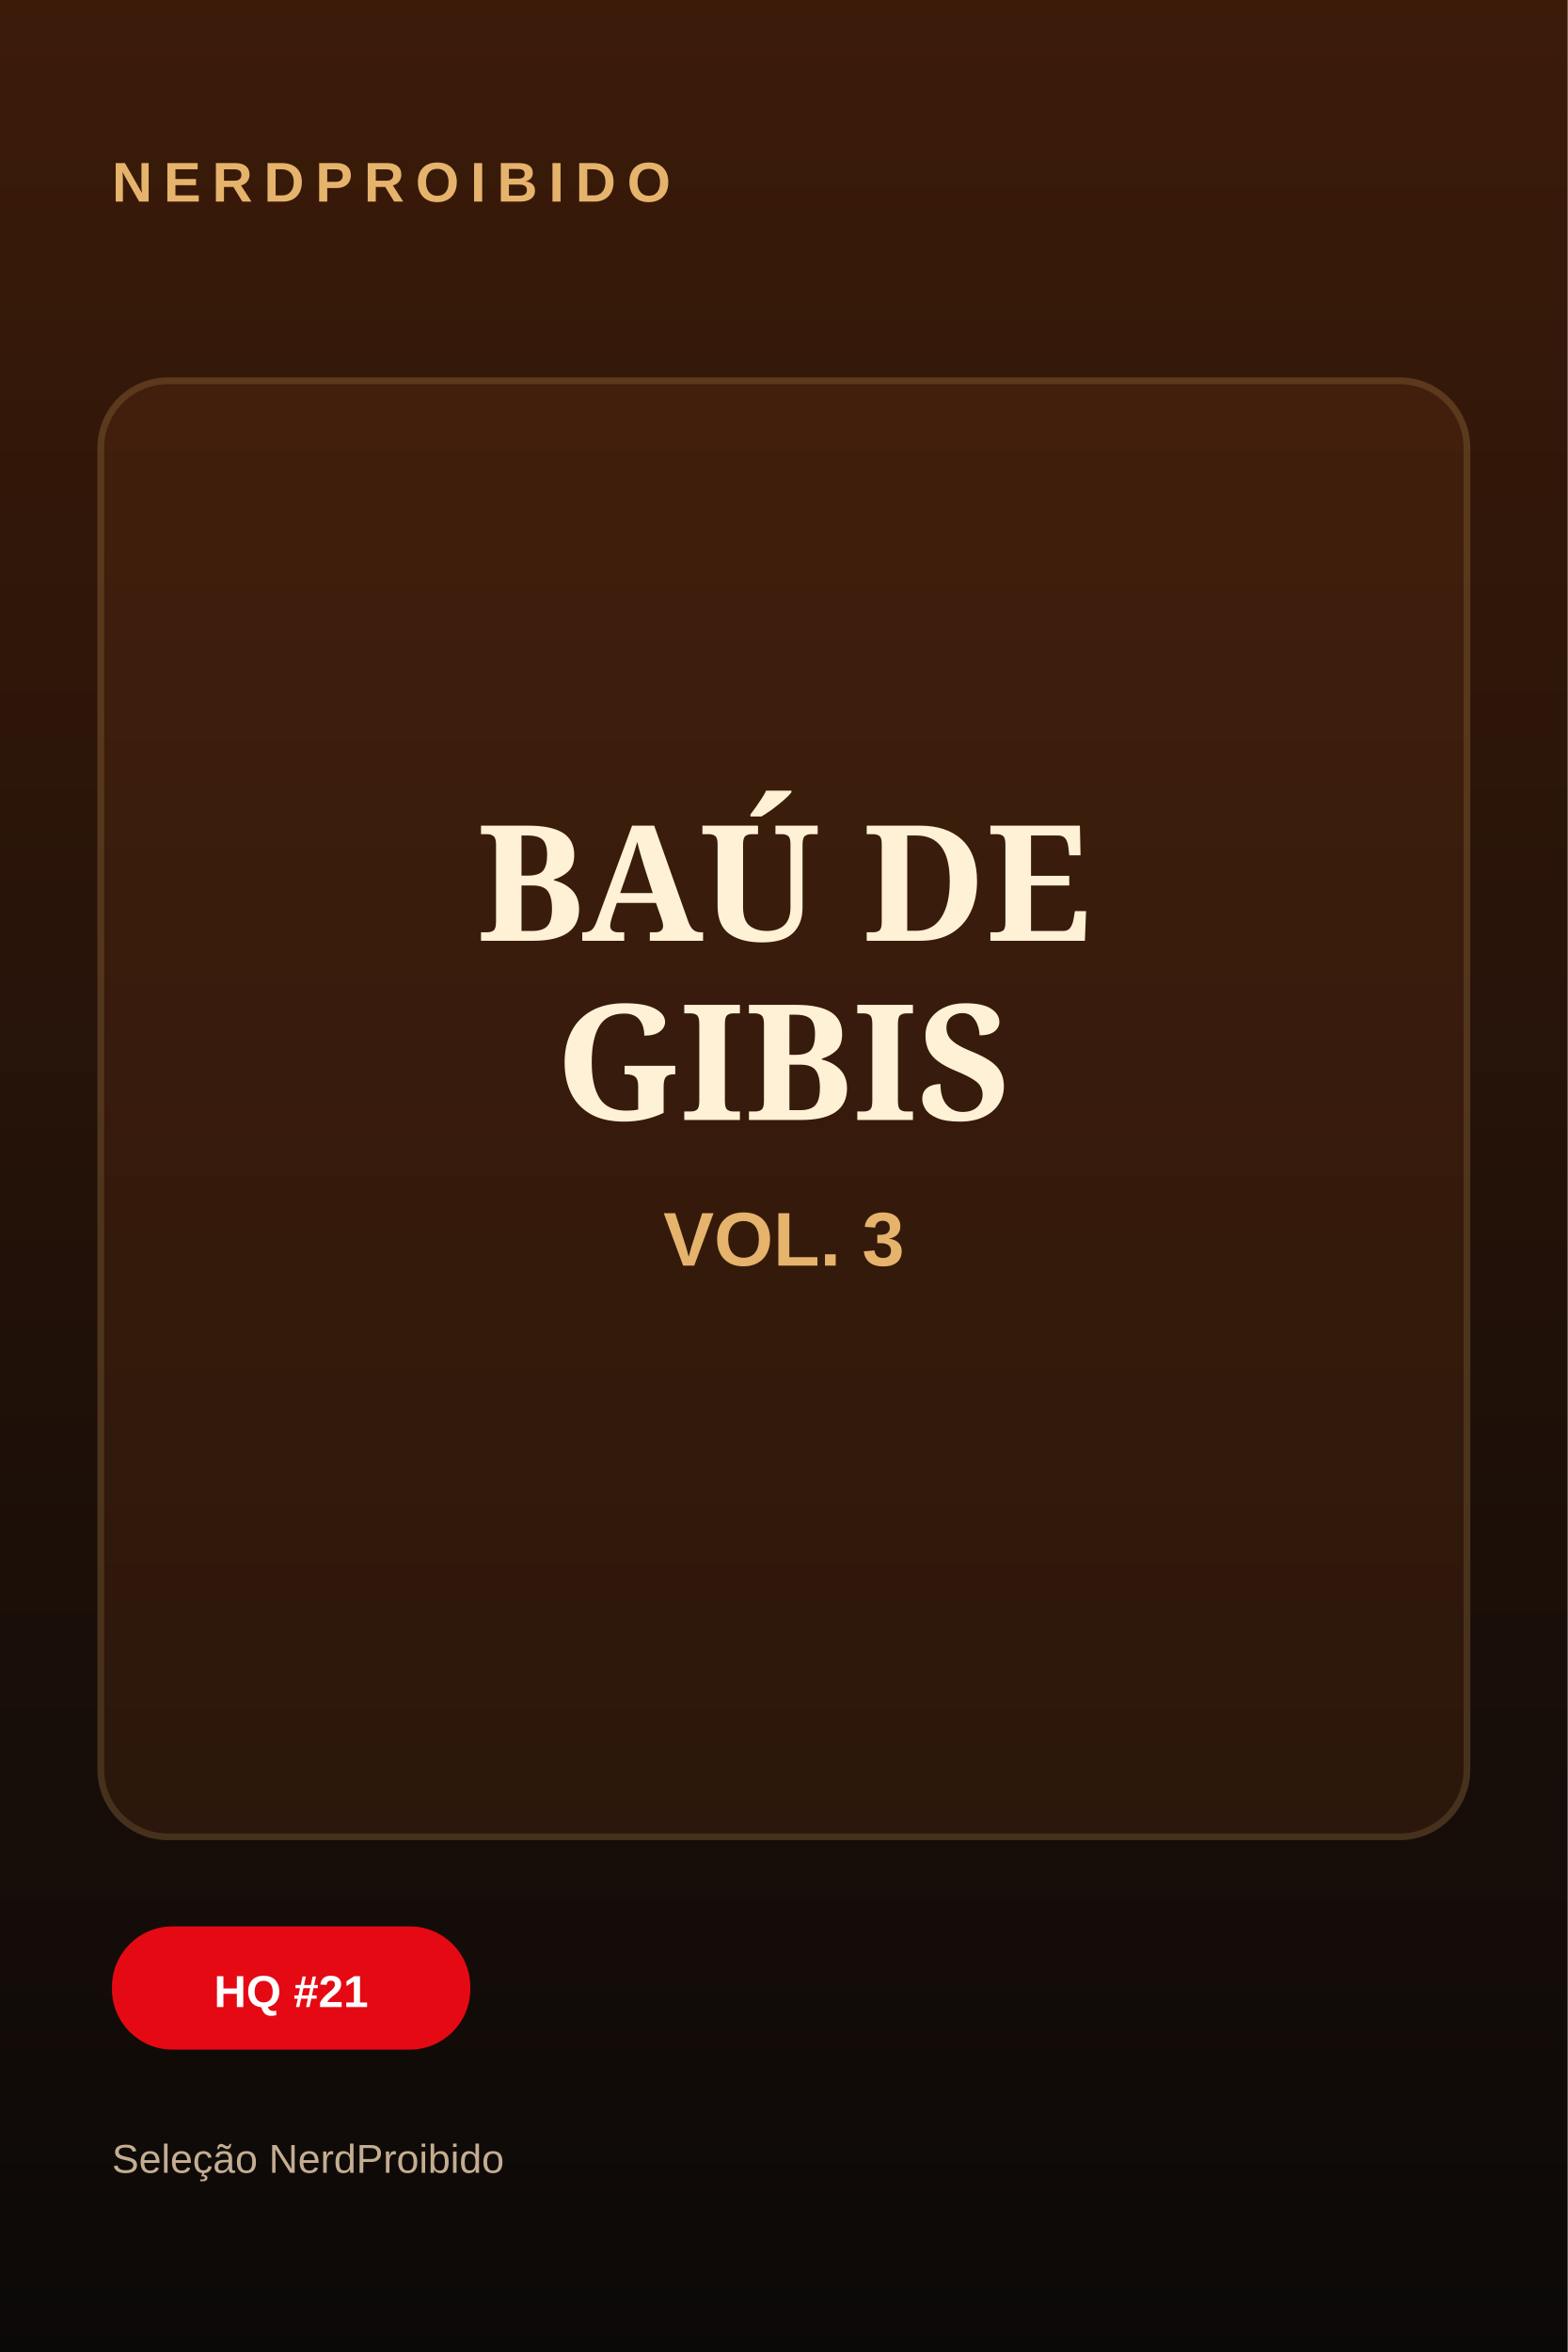
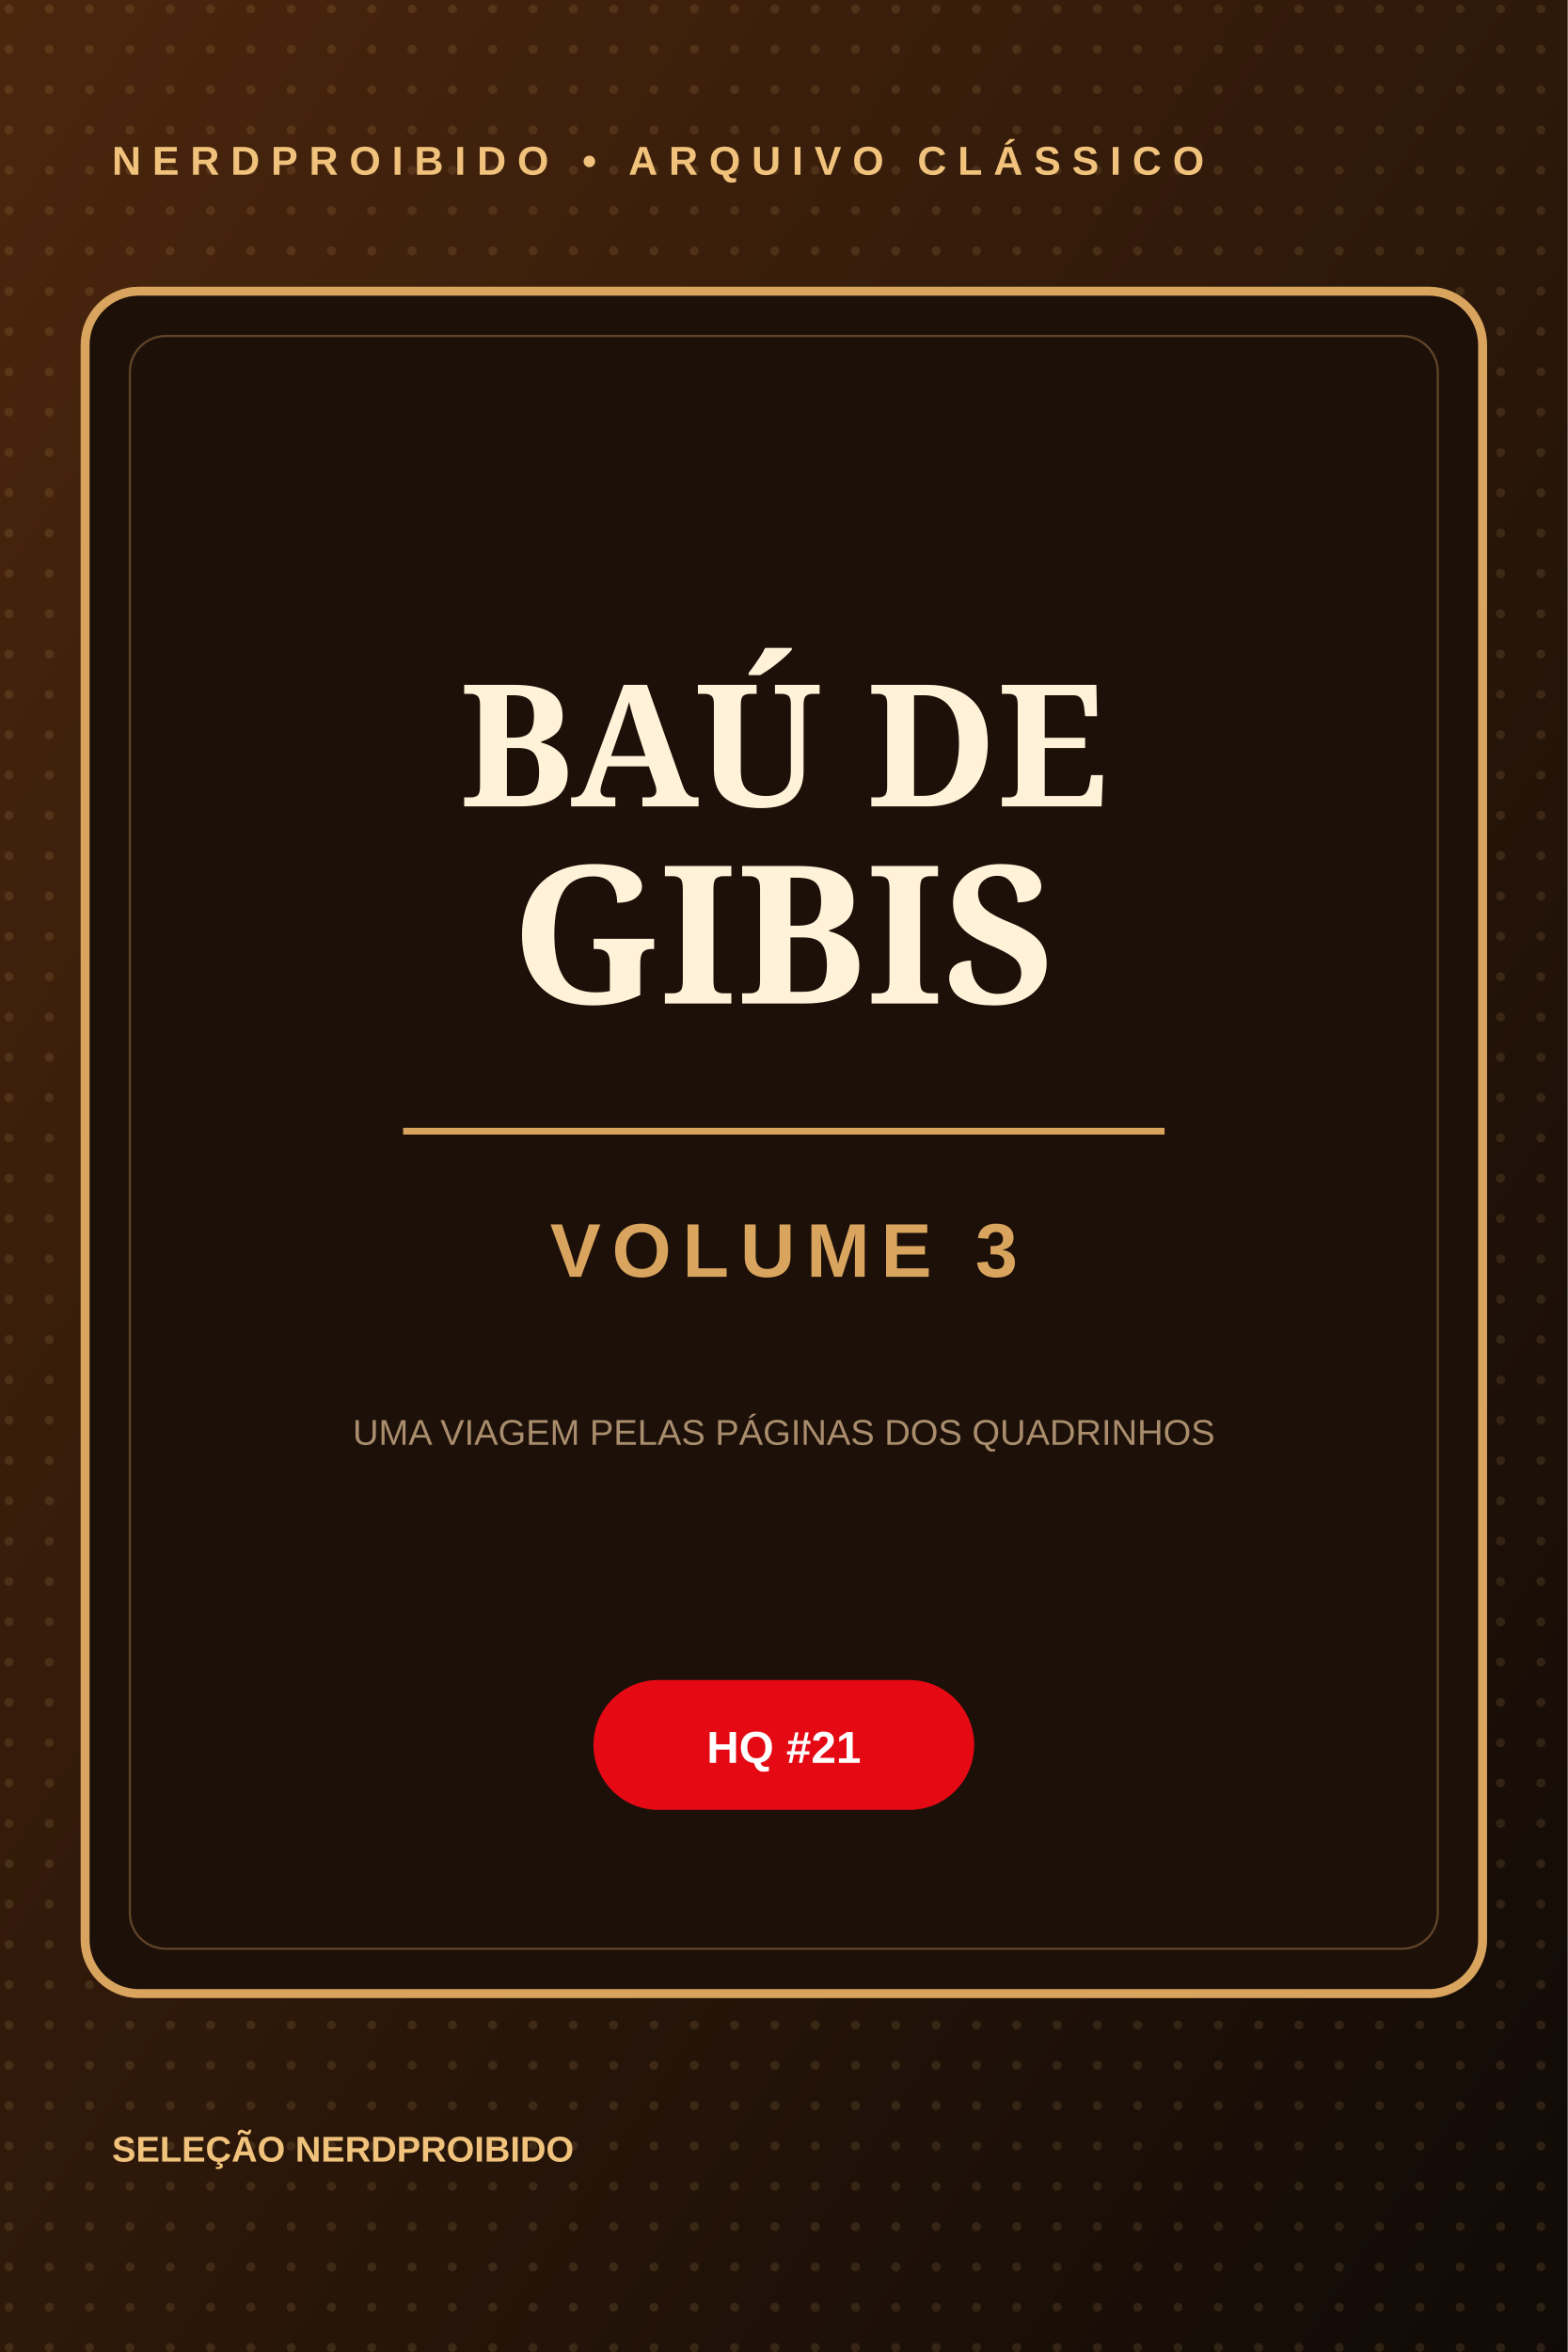
<svg xmlns="http://www.w3.org/2000/svg" width="700" height="1050">
  <defs>
-     <linearGradient id="g" x2="0" y2="1">
-       <stop stop-color="#3c1b09" />
-       <stop offset="1" stop-color="#0b0908" />
+     <linearGradient id="b" y2="1">
+       <stop stop-color="#4b260d" />
+       <stop offset="1" stop-color="#100a06" />
    </linearGradient>
+     <pattern id="p" width="18" height="18" patternUnits="userSpaceOnUse">
+       <circle cx="4" cy="4" r="2" fill="#f0c27b" opacity=".12" />
+     </pattern>
  </defs>
-   <rect width="700" height="1050" fill="url(#g)" />
-   <rect x="45" y="170" width="610" height="650" rx="30" fill="#6b3515" opacity=".25" stroke="#d59b56" stroke-width="3" />
-   <text x="50" y="90" fill="#e6b36c" font-family="Arial" font-size="25" font-weight="900" letter-spacing="5">NERDPROIBIDO</text>
-   <text x="350" y="420" text-anchor="middle" fill="#fff1d5" font-family="Georgia" font-size="72" font-weight="700">BAÚ DE</text>
-   <text x="350" y="500" text-anchor="middle" fill="#fff1d5" font-family="Georgia" font-size="72" font-weight="700">GIBIS</text>
-   <text x="350" y="565" text-anchor="middle" fill="#e6b36c" font-family="Arial" font-size="34" font-weight="900">VOL. 3</text>
-   <rect x="50" y="860" width="160" height="55" rx="27" fill="#e50914" />
-   <text x="130" y="896" text-anchor="middle" fill="white" font-family="Arial" font-size="20" font-weight="900">HQ #21</text>
-   <text x="50" y="970" fill="#c4ad91" font-family="Arial" font-size="18">Seleção NerdProibido</text>
+   <rect width="700" height="1050" fill="url(#b)" />
+   <rect width="700" height="1050" fill="url(#p)" />
+   <rect x="38" y="130" width="624" height="760" rx="24" fill="#1c1009" stroke="#d9a45e" stroke-width="4" />
+   <rect x="58" y="150" width="584" height="720" rx="16" fill="none" stroke="#d9a45e" opacity=".35" />
+   <text x="50" y="78" fill="#f0c27b" font-family="Arial" font-size="18" font-weight="900" letter-spacing="5">NERDPROIBIDO • ARQUIVO CLÁSSICO</text>
+   <text x="350" y="360" text-anchor="middle" fill="#fff2d8" font-family="Georgia" font-size="76" font-weight="700">BAÚ DE</text>
+   <text x="350" y="448" text-anchor="middle" fill="#fff2d8" font-family="Georgia" font-size="86" font-weight="700">GIBIS</text>
+   <path d="M180 505H520" stroke="#d9a45e" stroke-width="3" />
+   <text x="350" y="570" text-anchor="middle" fill="#d9a45e" font-family="Arial" font-size="34" font-weight="900" letter-spacing="5">VOLUME 3</text>
+   <text x="350" y="645" text-anchor="middle" fill="#a98d6c" font-family="Arial" font-size="16">UMA VIAGEM PELAS PÁGINAS DOS QUADRINHOS</text>
+   <rect x="265" y="750" width="170" height="58" rx="29" fill="#e50914" />
+   <text x="350" y="787" text-anchor="middle" fill="#fff" font-family="Arial" font-size="20" font-weight="900">HQ #21</text>
+   <text x="50" y="965" fill="#f0c27b" font-family="Arial" font-size="16" font-weight="900">SELEÇÃO NERDPROIBIDO</text>
</svg>
